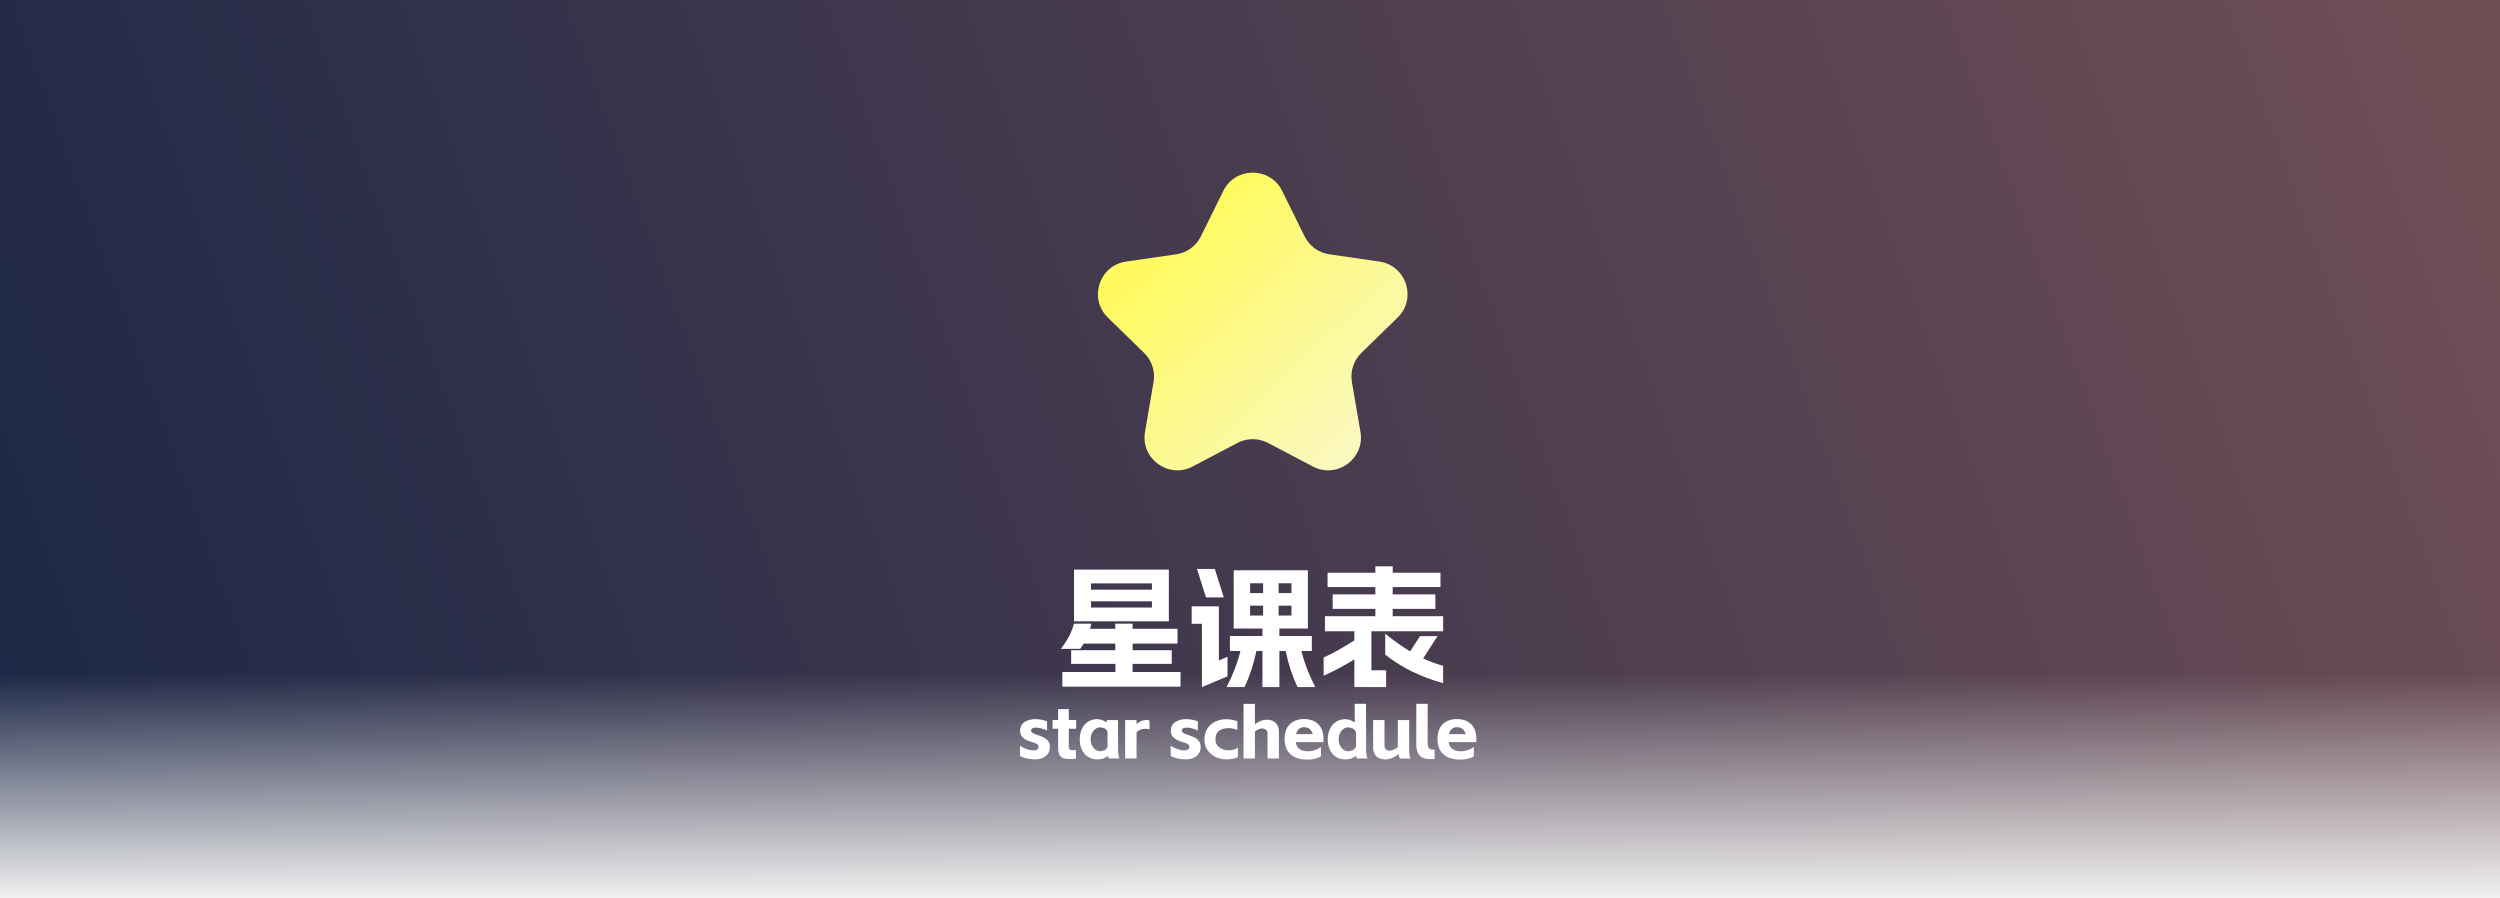
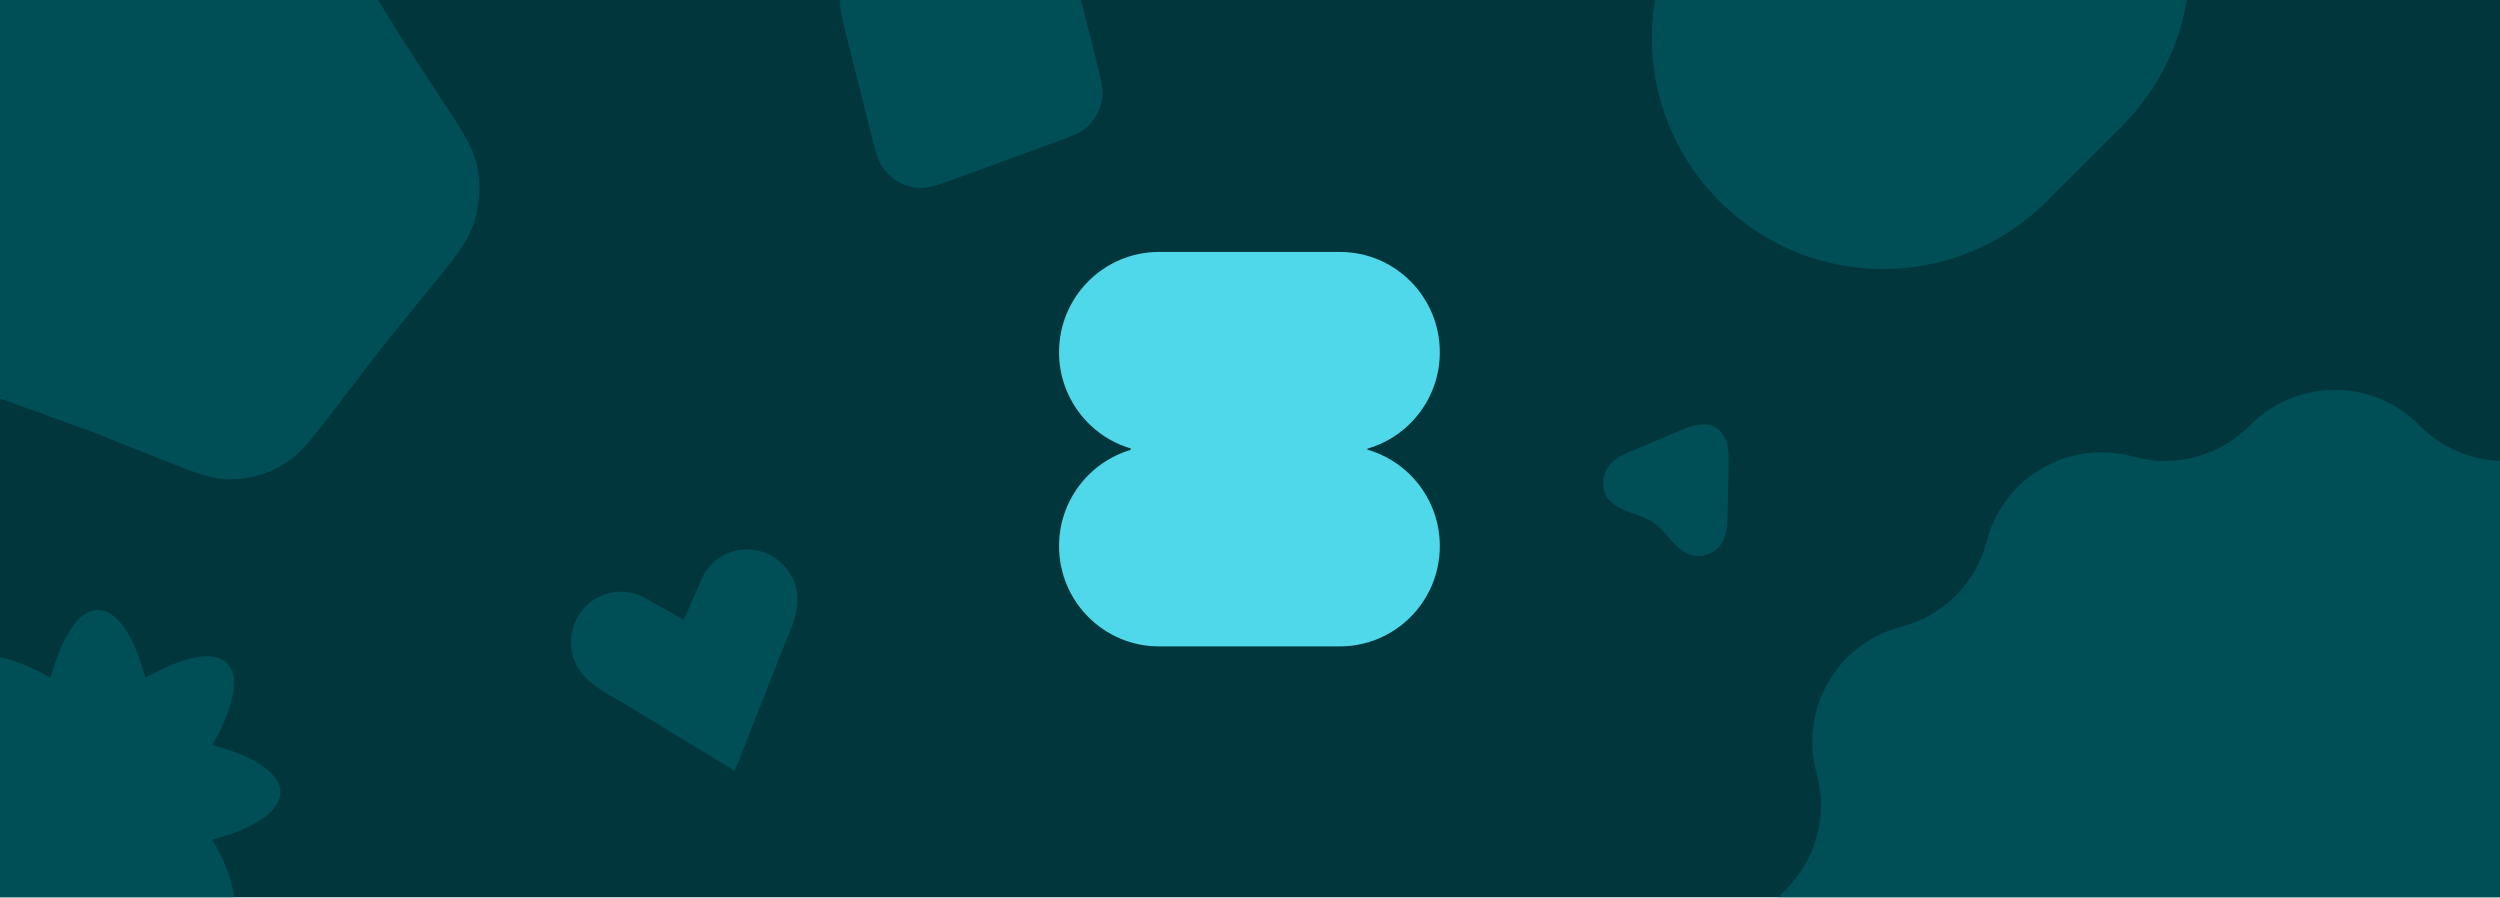
- <svg xmlns="http://www.w3.org/2000/svg" width="457" height="164" viewBox="0 0 457 164" fill="none">
-   <g mask="url(#fade-mask)">
-     <path fill="url(#linear_fill_1_1_0)" d="M0 164L457 164L457 0L0 0L0 164Z" />
-   </g>
-   <path fill="url(#linear_fill_1_24_0)" d="M252.158 47.818L242.996 46.487C241.041 46.203 239.352 44.975 238.478 43.205L234.38 34.902C232.18 30.442 225.82 30.442 223.62 34.902L219.522 43.205C218.648 44.975 216.959 46.203 215.004 46.487L205.842 47.818C200.921 48.533 198.956 54.581 202.517 58.052L209.147 64.515C210.561 65.893 211.206 67.879 210.872 69.826L209.307 78.951C208.466 83.853 213.611 87.591 218.013 85.276L226.208 80.968C227.956 80.049 230.044 80.049 231.792 80.968L239.987 85.276C244.389 87.591 249.534 83.853 248.693 78.951L247.128 69.826C246.794 67.879 247.439 65.893 248.853 64.515L255.483 58.052C259.044 54.581 257.079 48.533 252.158 47.818Z" />
-   <g>
-     <path fill="#FFFFFF" d="M213.664 104.12L213.664 113.576L196.336 113.576L196.336 104.12L213.664 104.12ZM193.912 118.616Q195.712 116.336 196.312 114.008L199.504 114.008Q199.36 114.632 199.264 114.944L203.872 114.944L203.872 114.008L207.04 114.008L207.04 114.944L215.248 114.944L215.248 117.656L207.04 117.656L207.04 118.856L214.192 118.856L214.192 121.352L207.04 121.352L207.04 122.84L215.8 122.84L215.8 125.528L194.2 125.528L194.2 122.84L203.896 122.84L203.896 121.352L195.808 121.352L195.808 118.856L203.872 118.856L203.872 117.656L198.112 117.656Q197.752 118.232 197.464 118.616L193.912 118.616ZM210.568 111.056L210.568 109.928L199.432 109.928L199.432 111.056L210.568 111.056ZM210.568 107.792L210.568 106.64L199.432 106.64L199.432 107.792L210.568 107.792ZM239.08 114.896L233.872 114.896L233.872 116.264L239.8 116.264L239.8 119L237.904 119Q238.648 122.12 240.424 125.6L237.184 125.6Q235.744 122.552 235.024 119L233.872 119L233.872 125.6L230.776 125.6L230.776 119L229.672 119Q228.928 122.6 227.488 125.6L224.224 125.6Q226 122.12 226.744 119L224.824 119L224.824 116.264L230.776 116.264L230.776 114.896L225.52 114.896L225.52 104.24L239.08 104.24L239.08 114.896ZM217.84 110.84L222.808 110.84L222.808 120.728L224.392 120.056L224.392 123.632L219.712 125.6L219.712 114.032L217.84 114.032L217.84 110.84ZM222.064 104L223.72 109.208L220.456 109.208L218.8 104L222.064 104ZM230.896 112.52L230.896 110.72L228.52 110.72L228.52 112.52L230.896 112.52ZM230.896 108.416L230.896 106.616L228.52 106.616L228.52 108.416L230.896 108.416ZM236.08 112.52L236.08 110.72L233.728 110.72L233.728 112.52L236.08 112.52ZM236.08 108.416L236.08 106.616L233.728 106.616L233.728 108.416L236.08 108.416ZM263.8 124.88Q260.92 124.088 258.304 122.84Q255.688 121.592 253.216 119.672L253.216 115.832Q255.52 117.728 257.776 119.072L259.576 116.288L262.768 116.288L260.152 120.368Q262 121.208 263.8 121.712L263.8 124.88ZM241.96 120.2Q244.432 119.072 247.576 117.056L247.576 115.4L242.2 115.4L242.2 112.64L251.416 112.64L251.416 111.296L243.616 111.296L243.616 108.656L251.416 108.656L251.416 107.312L242.68 107.312L242.68 104.696L251.416 104.696L251.416 103.52L254.584 103.52L254.584 104.696L263.32 104.696L263.32 107.312L254.584 107.312L254.584 108.656L262.384 108.656L262.384 111.296L254.584 111.296L254.584 112.64L263.8 112.64L263.8 115.4L250.696 115.4L250.696 122.528L253.384 122.528L253.384 125.6L247.576 125.6L247.576 120.536Q245.128 122.072 241.96 123.536L241.96 120.2Z" />
-   </g>
-   <g>
-     <path fill="#FFFFFF" d="M189.471 138.806Q188.678 138.845 187.865 138.682Q187.053 138.52 186.455 138.182L186.455 136.31Q186.988 136.7 187.736 136.954Q188.483 137.207 189.055 137.168Q189.458 137.142 189.64 136.992Q189.822 136.843 189.848 136.687Q189.913 136.284 189.653 136.076Q189.393 135.868 188.678 135.673Q187.885 135.452 187.417 135.16Q186.949 134.867 186.708 134.497Q186.468 134.126 186.468 133.554Q186.468 132.956 186.78 132.482Q187.092 132.007 187.768 131.734Q188.444 131.461 189.224 131.461Q189.809 131.461 190.407 131.572Q191.005 131.682 191.408 131.864L191.408 133.541Q190.992 133.333 190.426 133.171Q189.861 133.008 189.445 133.008Q188.561 133.008 188.483 133.476Q188.444 133.749 188.736 133.957Q189.029 134.165 189.575 134.334Q190.355 134.581 190.855 134.841Q191.356 135.101 191.642 135.517Q191.928 135.933 191.928 136.583Q191.928 137.545 191.239 138.15Q190.55 138.754 189.471 138.806ZM193.423 131.63L193.423 129.628L195.373 129.628L195.373 131.63L196.725 131.63L196.725 133.216L195.373 133.216L195.373 136.232Q195.373 136.609 195.432 136.804Q195.49 136.999 195.646 137.07Q195.802 137.142 196.101 137.142Q196.296 137.142 196.432 137.129Q196.569 137.116 196.673 137.09L196.673 138.689Q196.127 138.754 195.659 138.754Q194.762 138.754 194.32 138.572Q193.878 138.39 193.65 137.941Q193.423 137.493 193.423 136.661L193.423 133.216L192.409 133.216L192.409 131.63L193.423 131.63ZM200.625 138.819Q199.637 138.819 198.902 138.351Q198.168 137.883 197.771 137.064Q197.375 136.245 197.375 135.153Q197.375 134.074 197.771 133.236Q198.168 132.397 198.889 131.929Q199.611 131.461 200.573 131.461Q201.015 131.461 201.464 131.624Q201.912 131.786 202.302 132.072L202.302 131.63L204.382 131.63L204.382 137.012Q204.382 138.065 204.642 138.65L202.692 138.65Q202.601 138.468 202.536 138.182Q201.73 138.819 200.625 138.819ZM199.364 135.153Q199.364 135.751 199.604 136.245Q199.845 136.739 200.242 137.031Q200.638 137.324 201.08 137.324Q201.392 137.324 201.782 137.188Q202.172 137.051 202.458 136.596L202.458 133.684Q202.172 133.229 201.788 133.099Q201.405 132.969 201.08 132.969Q200.638 132.969 200.242 133.255Q199.845 133.541 199.604 134.042Q199.364 134.542 199.364 135.153ZM207.762 131.63L207.762 132.384Q208.1 132.02 208.574 131.818Q209.049 131.617 209.517 131.617Q209.842 131.617 210.128 131.708L210.128 133.307Q209.764 133.216 209.439 133.216Q208.945 133.216 208.503 133.378Q208.061 133.541 207.762 133.892L207.762 138.65L205.682 138.65L205.682 131.63L207.762 131.63ZM217.025 138.806Q216.232 138.845 215.42 138.682Q214.607 138.52 214.009 138.182L214.009 136.31Q214.542 136.7 215.29 136.954Q216.037 137.207 216.609 137.168Q217.012 137.142 217.194 136.992Q217.376 136.843 217.402 136.687Q217.467 136.284 217.207 136.076Q216.947 135.868 216.232 135.673Q215.439 135.452 214.971 135.16Q214.503 134.867 214.263 134.497Q214.022 134.126 214.022 133.554Q214.022 132.956 214.334 132.482Q214.646 132.007 215.322 131.734Q215.998 131.461 216.778 131.461Q217.363 131.461 217.961 131.572Q218.559 131.682 218.962 131.864L218.962 133.541Q218.546 133.333 217.981 133.171Q217.415 133.008 216.999 133.008Q216.115 133.008 216.037 133.476Q215.998 133.749 216.291 133.957Q216.583 134.165 217.129 134.334Q217.909 134.581 218.41 134.841Q218.91 135.101 219.196 135.517Q219.482 135.933 219.482 136.583Q219.482 137.545 218.793 138.15Q218.104 138.754 217.025 138.806ZM226.281 138.416Q225.28 138.819 224.227 138.819Q223.122 138.819 222.193 138.37Q221.263 137.922 220.717 137.096Q220.171 136.271 220.171 135.192Q220.171 134.061 220.691 133.216Q221.211 132.371 222.115 131.923Q223.018 131.474 224.136 131.474Q225.15 131.474 226.19 131.838L226.19 133.437Q225.397 133.099 224.565 133.099Q223.538 133.099 222.862 133.587Q222.186 134.074 222.186 135.192Q222.186 135.829 222.537 136.271Q222.888 136.713 223.447 136.941Q224.006 137.168 224.63 137.168Q225.111 137.168 225.547 137.031Q225.982 136.895 226.281 136.648L226.281 138.416ZM229.401 128.666L229.401 132.384Q229.869 131.994 230.441 131.779Q231.013 131.565 231.598 131.565Q232.599 131.565 233.191 132.15Q233.782 132.735 233.782 133.671L233.782 138.65L231.702 138.65L231.702 134.022Q231.702 133.645 231.39 133.404Q231.078 133.164 230.649 133.164Q230.402 133.164 230.038 133.32Q229.674 133.476 229.401 133.71L229.401 138.65L227.321 138.65L227.321 128.666L229.401 128.666ZM241.465 138.273Q240.971 138.572 240.315 138.715Q239.658 138.858 239.047 138.858Q236.967 138.858 235.895 137.87Q234.822 136.882 234.822 135.101Q234.822 133.333 235.778 132.391Q236.733 131.448 238.384 131.448Q240.022 131.448 240.978 132.391Q241.933 133.333 241.933 135.101Q241.933 135.296 241.907 135.66L236.85 135.66Q237.136 137.337 239.047 137.337Q240.386 137.337 241.465 136.544L241.465 138.273ZM239.97 134.204Q239.801 133.554 239.385 133.242Q238.969 132.93 238.384 132.93Q237.838 132.93 237.455 133.255Q237.071 133.58 236.915 134.204L239.97 134.204ZM245.911 138.819Q244.949 138.819 244.221 138.357Q243.493 137.896 243.103 137.064Q242.713 136.232 242.713 135.166Q242.713 134.087 243.11 133.249Q243.506 132.41 244.228 131.942Q244.949 131.474 245.911 131.474Q246.353 131.474 246.802 131.63Q247.25 131.786 247.64 132.085L247.64 128.653L249.72 128.653L249.72 137.025Q249.72 138.065 249.98 138.65L248.03 138.65Q247.939 138.468 247.874 138.182Q247.055 138.819 245.911 138.819ZM244.702 135.166Q244.702 135.764 244.943 136.258Q245.183 136.752 245.58 137.044Q245.976 137.337 246.418 137.337Q246.769 137.337 247.192 137.168Q247.614 136.999 247.887 136.466L247.887 133.853Q247.614 133.307 247.192 133.138Q246.769 132.969 246.418 132.969Q245.976 132.969 245.58 133.255Q245.183 133.541 244.943 134.048Q244.702 134.555 244.702 135.166ZM255.908 138.663Q255.7 138.273 255.661 137.831Q255.18 138.26 254.511 138.54Q253.841 138.819 253.191 138.819Q252.19 138.819 251.599 138.234Q251.007 137.649 251.007 136.726L251.007 131.63L253.087 131.63L253.087 136.375Q253.087 136.752 253.341 136.992Q253.594 137.233 254.01 137.233Q254.283 137.233 254.745 137.038Q255.206 136.843 255.518 136.609L255.518 131.63L257.598 131.63L257.598 137.311Q257.598 137.74 257.65 138.033Q257.702 138.325 257.858 138.663L255.908 138.663ZM261.264 138.754Q260.094 138.754 259.496 138.098Q258.898 137.441 258.898 136.167L258.898 128.653L260.978 128.653L260.978 135.647Q260.978 136.167 261.056 136.44Q261.134 136.713 261.316 136.856Q261.459 136.973 261.635 137.005Q261.81 137.038 262.252 137.038L262.252 138.754L261.264 138.754ZM269.415 138.273Q268.921 138.572 268.265 138.715Q267.608 138.858 266.997 138.858Q264.917 138.858 263.845 137.87Q262.772 136.882 262.772 135.101Q262.772 133.333 263.728 132.391Q264.683 131.448 266.334 131.448Q267.972 131.448 268.928 132.391Q269.883 133.333 269.883 135.101Q269.883 135.296 269.857 135.66L264.8 135.66Q265.086 137.337 266.997 137.337Q268.336 137.337 269.415 136.544L269.415 138.273ZM267.92 134.204Q267.751 133.554 267.335 133.242Q266.919 132.93 266.334 132.93Q265.788 132.93 265.405 133.255Q265.021 133.58 264.865 134.204L267.92 134.204Z" />
+ <svg xmlns="http://www.w3.org/2000/svg" width="2193" height="787" viewBox="0 0 2193 787" fill="none">
+   <g clip-path="url(#clip0_1018_24)">
+     <rect width="2193" height="787" fill="#00363C" />
+     <path d="M1973.29 373.574C1975.02 371.875 1975.89 371.009 1976.63 370.304C2016.74 332.565 2079.26 332.565 2119.37 370.304C2120.11 371.009 2120.98 371.875 2122.71 373.574C2123.77 374.568 2124.28 375.081 2124.76 375.562C2150.44 400.058 2186.77 409.773 2221.24 401.405C2221.91 401.244 2222.62 401.052 2224.03 400.699C2226.37 400.09 2227.55 399.801 2228.55 399.545C2282.12 386.912 2336.31 418.173 2352.15 470.917C2352.44 471.911 2352.76 473.066 2353.43 475.406C2353.82 476.817 2354.01 477.522 2354.2 478.195C2364.17 512.214 2390.79 538.827 2424.8 548.798C2425.48 548.991 2426.18 549.183 2427.59 549.568C2429.93 550.241 2431.09 550.561 2432.08 550.85C2484.83 566.689 2516.09 620.876 2503.46 674.453C2503.2 675.447 2502.91 676.634 2502.3 678.974C2501.95 680.385 2501.76 681.09 2501.6 681.763C2493.23 716.231 2502.94 752.559 2527.44 778.241C2527.92 778.722 2528.43 779.235 2529.43 780.293C2531.13 782.024 2531.99 782.89 2532.7 783.628C2570.43 823.739 2570.43 886.261 2532.7 926.372C2531.99 927.11 2531.13 927.976 2529.43 929.707C2528.43 930.765 2527.92 931.278 2527.44 931.759C2502.94 957.441 2493.23 993.769 2501.6 1028.24C2501.76 1028.91 2501.95 1029.61 2502.3 1031.03C2502.91 1033.37 2503.2 1034.55 2503.46 1035.55C2516.09 1089.12 2484.83 1143.31 2432.08 1159.15C2431.09 1159.44 2429.93 1159.76 2427.59 1160.43C2426.18 1160.82 2425.48 1161.01 2424.8 1161.2C2390.79 1171.17 2364.17 1197.79 2354.2 1231.8C2354.01 1232.48 2353.82 1233.18 2353.43 1234.59C2352.76 1236.93 2352.44 1238.09 2352.15 1239.08C2336.31 1291.83 2282.12 1323.09 2228.55 1310.46C2227.55 1310.2 2226.37 1309.91 2224.03 1309.3C2222.62 1308.95 2221.91 1308.76 2221.24 1308.6C2186.77 1300.23 2150.44 1309.94 2124.76 1334.44C2124.28 1334.92 2123.77 1335.43 2122.71 1336.43C2120.98 1338.13 2120.11 1338.99 2119.37 1339.7C2079.26 1377.43 2016.74 1377.43 1976.63 1339.7C1975.89 1338.99 1975.02 1338.13 1973.29 1336.43C1972.24 1335.43 1971.72 1334.92 1971.24 1334.44C1945.56 1309.94 1909.23 1300.23 1874.76 1308.6C1874.09 1308.76 1873.39 1308.95 1871.97 1309.3C1869.63 1309.91 1868.45 1310.2 1867.45 1310.46C1813.88 1323.09 1759.69 1291.83 1743.85 1239.08C1743.56 1238.09 1743.24 1236.93 1742.57 1234.59C1742.18 1233.18 1741.99 1232.48 1741.8 1231.8C1731.83 1197.79 1705.21 1171.17 1671.2 1161.2C1670.52 1161.01 1669.82 1160.82 1668.41 1160.43C1666.07 1159.76 1664.91 1159.44 1663.92 1159.15C1611.17 1143.31 1579.91 1089.12 1592.55 1035.55C1592.8 1034.55 1593.09 1033.37 1593.7 1031.03C1594.05 1029.61 1594.24 1028.91 1594.4 1028.24C1602.77 993.769 1593.06 957.441 1568.56 931.759C1568.08 931.278 1567.57 930.765 1566.57 929.707C1564.87 927.976 1564.01 927.11 1563.3 926.372C1525.57 886.261 1525.57 823.739 1563.3 783.628C1564.01 782.89 1564.87 782.024 1566.57 780.293C1567.57 779.235 1568.08 778.722 1568.56 778.241C1593.06 752.559 1602.77 716.231 1594.4 681.763C1594.24 681.09 1594.05 680.385 1593.7 678.974C1593.09 676.634 1592.8 675.447 1592.55 674.453C1579.91 620.876 1611.17 566.689 1663.92 550.85C1664.91 550.561 1666.07 550.241 1668.41 549.568C1669.82 549.183 1670.52 548.991 1671.2 548.798C1705.21 538.827 1731.83 512.214 1741.8 478.195C1741.99 477.522 1742.18 476.817 1742.57 475.406C1743.24 473.066 1743.56 471.911 1743.85 470.917C1759.69 418.173 1813.88 386.912 1867.45 399.545C1868.45 399.801 1869.63 400.09 1871.97 400.699C1873.39 401.052 1874.09 401.244 1874.76 401.405C1909.23 409.773 1945.56 400.058 1971.24 375.562C1971.72 375.081 1972.24 374.568 1973.29 373.574Z" fill="#004F57" />
+     <path d="M168.613 -81.458C198.167 -90.47 212.936 -94.978 226.808 -94.738C246.863 -94.378 266.064 -87.093 281.31 -74.059C291.85 -65.037 299.912 -51.866 316.05 -25.518L351.339 32.121L387.525 87.305C404.695 113.492 413.285 126.595 417.105 140.4C422.614 160.388 421.352 181.892 413.485 201.392C408.034 214.877 397.944 227.306 377.74 252.137L335.678 303.867L294.589 357.623C275.29 382.848 265.649 395.464 254.03 403.713C237.213 415.648 217.133 421.49 197.037 420.311C183.144 419.51 168.919 413.845 140.464 402.529L78.636 377.949L16.063 355.329C-12.736 344.922 -27.138 339.725 -38.066 331.108C-53.886 318.66 -65.037 300.969 -69.705 280.882C-72.927 267.002 -71.774 251.166 -69.482 219.488L-64.571 152.005L-61.732 85.393C-60.379 53.41 -59.685 37.416 -54.819 23.709C-47.771 3.898 -34.45 -13.03 -17.069 -24.333C-5.053 -32.13 10.066 -36.238 40.286 -44.444L103.971 -61.735L168.613 -81.458Z" fill="#004F57" />
+     <path d="M1515.69 438.47C1515.91 428.673 1516.13 418.866 1516.35 409.068C1516.49 402.708 1516.62 396.254 1515.14 390.121C1513.67 383.981 1510.35 378.098 1505 374.94C1500.3 372.172 1494.47 371.769 1489.01 372.708C1483.56 373.647 1478.34 375.821 1473.2 377.985C1459.28 383.828 1445.35 389.665 1431.43 395.514C1424.81 398.288 1417.97 401.223 1413.05 406.539C1407.11 412.963 1405.08 422.234 1407.02 430.506C1409.05 439.157 1418.09 444.704 1425.6 447.811C1433.84 451.213 1442.81 453.187 1450.17 458.194C1456.47 462.475 1461.16 468.694 1466.26 474.374C1471.37 480.039 1477.33 485.437 1484.77 487.214C1493.99 489.427 1504.62 485.12 1509.97 476.928C1514.85 469.45 1515.21 460.059 1515.42 451.222C1515.51 446.976 1515.61 442.723 1515.7 438.476L1515.69 438.47Z" fill="#004F57" />
+     <path d="M199.13 581.862C187.25 569.988 160.19 575.86 127.55 594.681C117.77 558.285 102.79 535 86 535C69.2 535 54.22 558.284 44.45 594.678C11.8 575.858 -15.25 569.987 -27.13 581.861C-39 593.737 -33.13 620.796 -14.31 653.446C-50.71 663.222 -74 678.204 -74 695C-74 711.793 -50.72 726.773 -14.32 736.549C-33.15 769.2 -39.02 796.261 -27.15 808.137C-15.27 820.013 11.79 814.138 44.44 795.31C54.22 831.711 69.2 855 86 855C102.79 855 117.77 831.709 127.55 795.307C160.21 814.136 187.27 820.012 199.15 808.136C211.02 796.26 205.15 769.2 186.32 736.549C222.72 726.773 246 711.793 246 695C246 678.204 222.71 663.222 186.3 653.446C205.13 620.797 211 593.738 199.13 581.862Z" fill-rule="evenodd" clip-rule="evenodd" fill="#004F57" />
+     <path d="M641.342 484.17C628.203 488.601 618.56 498.722 614.149 510.95L599.862 543.675L599.836 543.596L568.649 526.197C557.737 519.142 543.934 516.925 530.794 521.355C507.712 529.138 495.416 554.476 503.329 577.945C510.283 598.569 532.692 608.179 550.146 618.785C567.539 629.356 584.926 639.917 602.315 650.483L641.354 674.206C642.409 674.843 643.464 675.487 644.522 676.13L644.548 676.209C645 675.057 645.452 673.912 645.904 672.76C651.471 658.587 657.041 644.421 662.611 630.248C670.052 611.31 677.495 592.371 684.936 573.432C692.406 554.424 704.421 533.207 697.465 512.577C689.552 489.108 664.424 476.388 641.342 484.17Z" fill="#004F57" />
+     <path d="M1574.65 -176.575C1653.88 -255.808 1782.34 -255.808 1861.58 -176.575C1940.81 -97.342 1940.81 31.121 1861.58 110.354L1795.35 176.575C1716.12 255.808 1587.66 255.808 1508.42 176.575C1429.19 97.342 1429.19 -31.121 1508.42 -110.354L1574.65 -176.575Z" fill="#004F57" />
+     <path d="M742.46 31.242C738.33 14.782 736.265 6.551 737.034 -0.815C738.143 -11.479 743.297 -21.283 751.424 -28.191C757.039 -32.964 764.95 -35.855 780.77 -41.635L860.652 -70.821C879.784 -77.811 889.35 -81.306 897.797 -80.843C910.026 -80.174 921.363 -74.105 928.772 -64.259C933.886 -57.464 936.383 -47.513 941.379 -27.604L961.54 52.758C965.67 69.218 967.735 77.449 966.966 84.814C965.856 95.476 960.703 105.283 952.577 112.193C946.961 116.964 939.05 119.854 923.23 125.635L843.348 154.821C824.216 161.811 814.65 165.306 806.204 164.846C793.974 164.175 782.637 158.104 775.228 148.259C770.113 141.464 767.617 131.513 762.621 111.604L742.46 31.242Z" fill="#004F57" />
+     <path d="M929 308.97C929 260.379 968.24 221 1016.66 221H1175.34C1223.76 221 1263 260.379 1263 308.97C1263 349.031 1236.31 382.841 1199.8 393.459C1199.56 393.535 1199.4 393.751 1199.4 394C1199.4 394.249 1199.56 394.465 1199.8 394.541C1236.31 405.158 1263 438.969 1263 479.029C1263 527.621 1223.76 567 1175.34 567H1016.66C968.24 567 929 527.621 929 479.029C929 439.229 955.343 405.602 991.49 394.746C991.814 394.649 992.04 394.346 992.04 394C992.04 393.654 991.814 393.351 991.49 393.254C955.343 382.398 929 348.771 929 308.97Z" fill="#4ED8E9" />
  </g>
  <defs>
-     <linearGradient id="linear_fill_1_1_0" x1="-48.881" y1="180.621" x2="589.032" y2="-48.821" gradientUnits="userSpaceOnUse">
-       <stop offset="0" stop-color="#112245" />
-       <stop offset="1" stop-color="#8A5A5A" />
-     </linearGradient>
-     <linearGradient id="linear_fill_1_24_0" x1="214.893" y1="41.623" x2="254.808" y2="83.53" gradientUnits="userSpaceOnUse">
-       <stop offset="0" stop-color="#FFFA5E" />
-       <stop offset="1" stop-color="#FAF8CA" />
-     </linearGradient>
-     <mask id="fade-mask" x="0" y="0" width="457" height="164" maskUnits="userSpaceOnUse">
-       <linearGradient id="mask-gradient" x1="0" y1="0" x2="0" y2="1">
-         <stop offset="0" stop-color="white" stop-opacity="1" />
-         <stop offset="0.75" stop-color="white" stop-opacity="1" />
-         <stop offset="1" stop-color="white" stop-opacity="0" />
-       </linearGradient>
-       <rect x="0" y="0" width="457" height="164" fill="url(#mask-gradient)" />
-     </mask>
+     <clipPath id="clip0_1018_24">
+       <rect width="2193" height="787" fill="white" />
+     </clipPath>
  </defs>
</svg>
